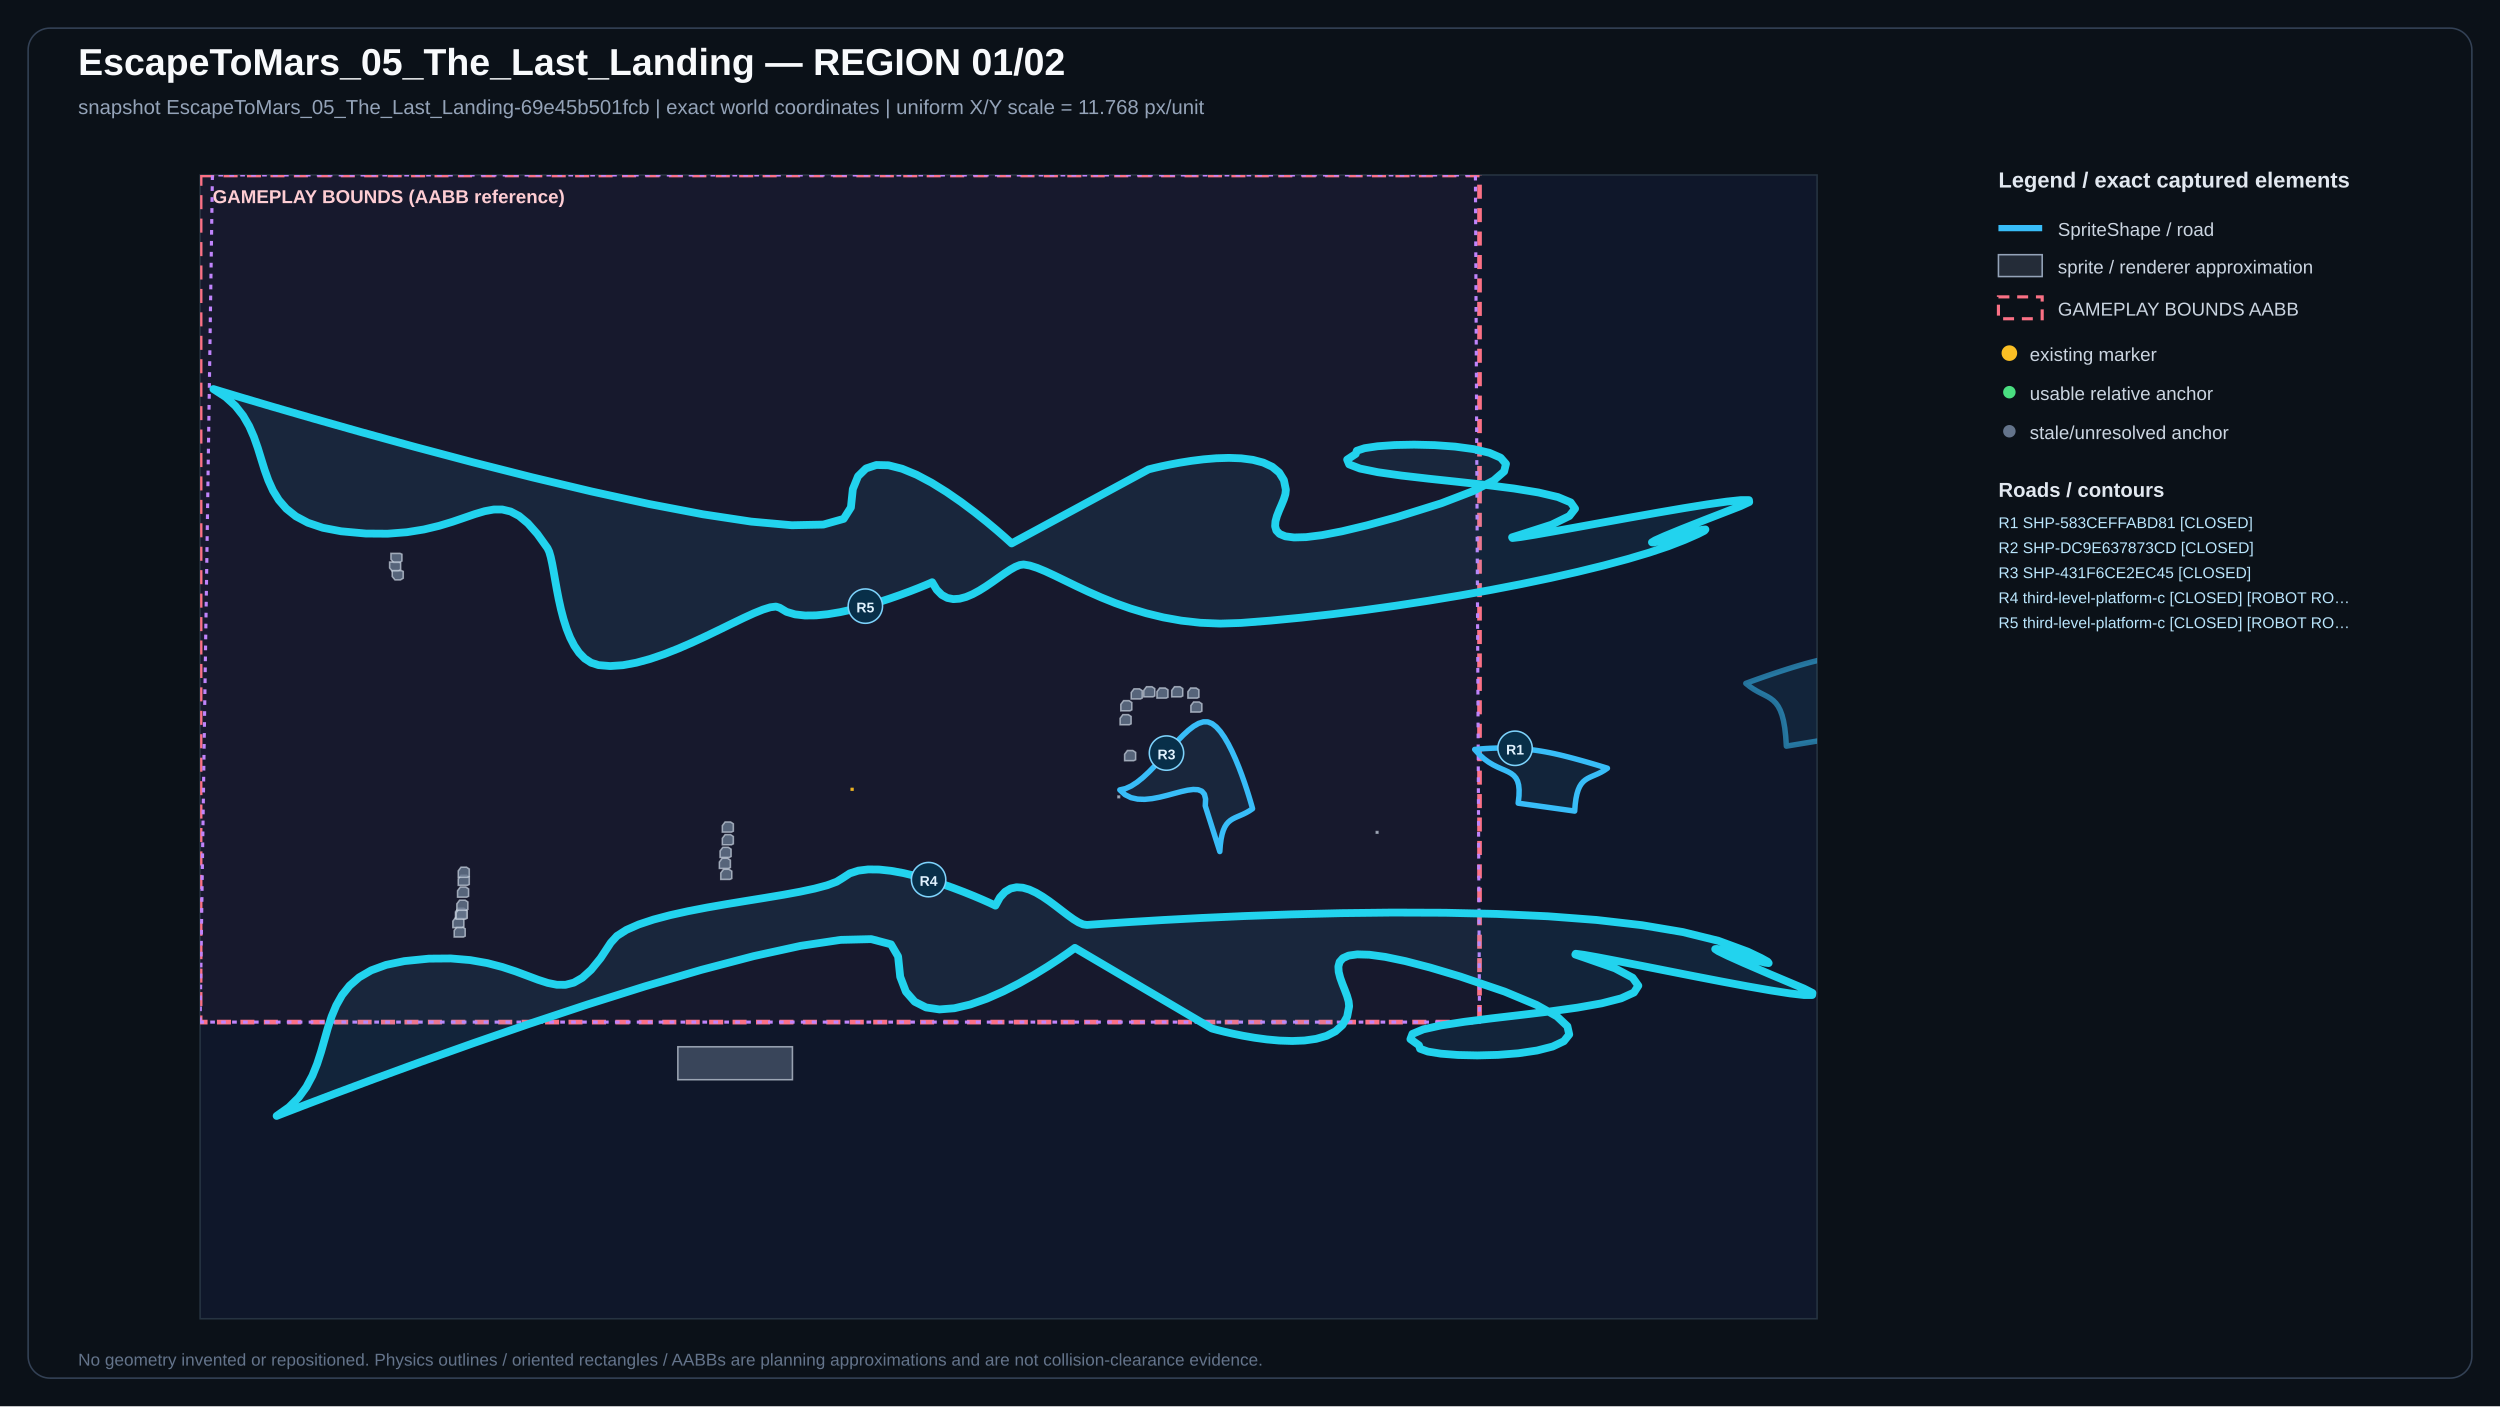
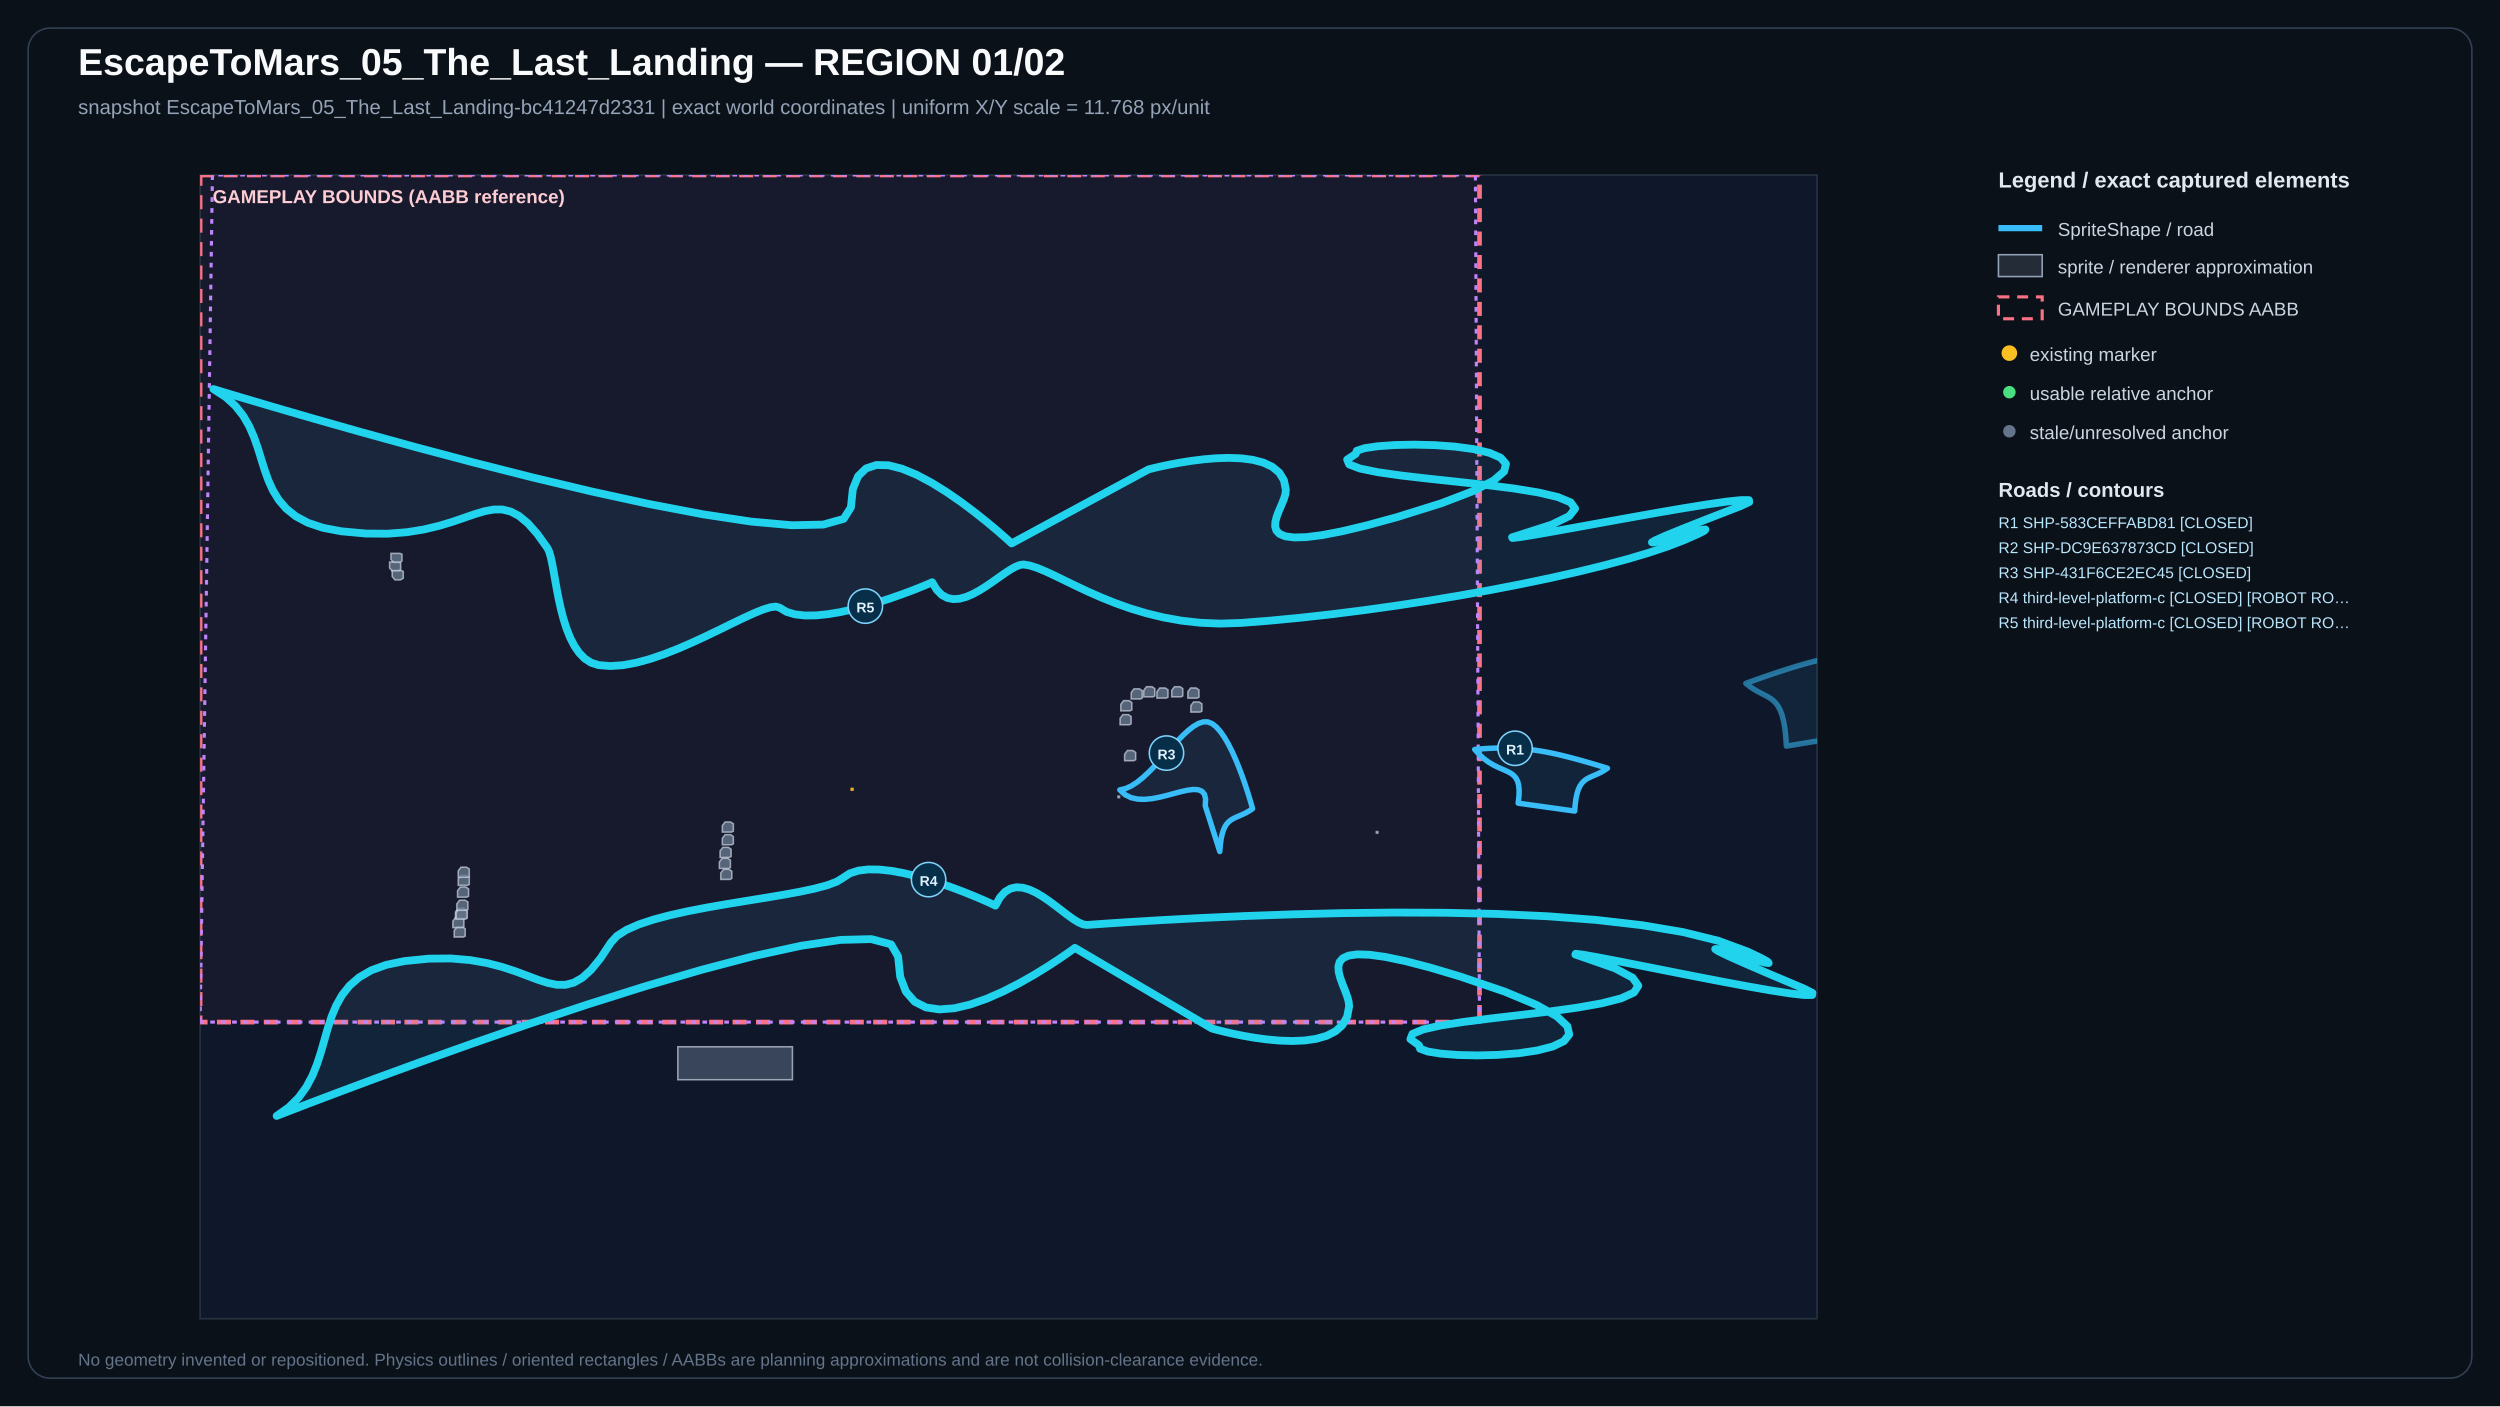
<svg xmlns="http://www.w3.org/2000/svg" viewBox="0 0 1600 900">
  <rect width="1600" height="900" fill="#0b1118" />
  <rect x="18" y="18" width="1564" height="864" rx="14" fill="none" stroke="#334155" />
  <text x="50" y="48" fill="#f8fafc" font-size="24" font-family="Arial,sans-serif" font-weight="700">EscapeToMars_05_The_Last_Landing — REGION 01/02</text>
-   <text x="50" y="73" fill="#94a3b8" font-size="13" font-family="Arial,sans-serif">snapshot EscapeToMars_05_The_Last_Landing-69e45b501fcb | exact world coordinates | uniform X/Y scale = 11.768 px/unit</text>
+   <text x="50" y="73" fill="#94a3b8" font-size="13" font-family="Arial,sans-serif">snapshot EscapeToMars_05_The_Last_Landing-bc41247d2331 | exact world coordinates | uniform X/Y scale = 11.768 px/unit</text>
  <rect x="128.076" y="112" width="1034.848" height="732" fill="#0f172a" stroke="#263341" />
  <defs>
    <clipPath id="plotClip">
      <rect x="128.076" y="112" width="1034.848" height="732" />
    </clipPath>
  </defs>
  <g clip-path="url(#plotClip)">
    <rect x="128.076" y="112" width="818.815" height="542.137" fill="#fb7185" fill-opacity="0.035" stroke="#fb7185" stroke-width="3" stroke-dasharray="9 6" />
    <text x="136.076" y="130" fill="#fecdd3" font-size="12" font-family="Arial,sans-serif" font-weight="700">GAMEPLAY BOUNDS (AABB reference)</text>
    <polygon points="128.076,654.137 135.949,112 944.267,112 946.891,654.137" fill="none" stroke="#c084fc" stroke-width="2" stroke-dasharray="3 4" />
    <polygon points="1227.823,822.902 1227.823,844 1301.177,844 1301.177,822.902" fill="#64748b" fill-opacity="0.22" stroke="#cbd5e1" stroke-opacity="0.7" stroke-width="1" />
    <polygon points="251.958,360.125 250.193,357.963 250.193,354.18 256.077,354.18 257.254,354.72 257.254,359.044 255.489,360.125" fill="#64748b" fill-opacity="0.82" stroke="#cbd5e1" stroke-opacity="0.7" stroke-width="1" />
    <polygon points="251.112,365.662 249.347,363.5 249.347,359.717 255.231,359.717 256.408,360.257 256.408,364.581 254.642,365.662" fill="#64748b" fill-opacity="0.82" stroke="#cbd5e1" stroke-opacity="0.7" stroke-width="1" />
    <polygon points="252.781,371.128 251.016,368.966 251.016,365.183 256.9,365.183 258.077,365.723 258.077,370.047 256.311,371.128" fill="#64748b" fill-opacity="0.82" stroke="#cbd5e1" stroke-opacity="0.7" stroke-width="1" />
    <polygon points="292.44,593.214 290.674,595.568 290.674,599.687 296.558,599.687 297.735,599.098 297.735,594.391 295.97,593.214" fill="#64748b" fill-opacity="0.82" stroke="#cbd5e1" stroke-opacity="0.7" stroke-width="1" />
    <polygon points="291.593,587.187 289.828,589.54 289.828,593.659 295.712,593.659 296.889,593.071 296.889,588.364 295.124,587.187" fill="#64748b" fill-opacity="0.82" stroke="#cbd5e1" stroke-opacity="0.7" stroke-width="1" />
    <polygon points="462.606,542.289 460.841,544.642 460.841,548.761 466.725,548.761 467.902,548.173 467.902,543.466 466.136,542.289" fill="#64748b" fill-opacity="0.82" stroke="#cbd5e1" stroke-opacity="0.7" stroke-width="1" />
    <polygon points="464.053,534.175 462.287,536.528 462.287,540.647 468.171,540.647 469.348,540.059 469.348,535.351 467.583,534.175" fill="#64748b" fill-opacity="0.82" stroke="#cbd5e1" stroke-opacity="0.7" stroke-width="1" />
    <polygon points="464.053,526.061 462.287,528.414 462.287,532.533 468.171,532.533 469.348,531.944 469.348,527.237 467.583,526.061" fill="#64748b" fill-opacity="0.82" stroke="#cbd5e1" stroke-opacity="0.7" stroke-width="1" />
    <polygon points="721.518,480.351 719.752,482.705 719.752,486.823 725.636,486.823 726.813,486.235 726.813,481.528 725.048,480.351" fill="#64748b" fill-opacity="0.82" stroke="#cbd5e1" stroke-opacity="0.7" stroke-width="1" />
    <polygon points="718.625,457.361 716.86,459.715 716.86,463.833 722.743,463.833 723.92,463.245 723.92,458.538 722.155,457.361" fill="#64748b" fill-opacity="0.82" stroke="#cbd5e1" stroke-opacity="0.7" stroke-width="1" />
    <polygon points="719.07,448.436 717.305,450.789 717.305,454.908 723.188,454.908 724.365,454.32 724.365,449.612 722.6,448.436" fill="#64748b" fill-opacity="0.82" stroke="#cbd5e1" stroke-opacity="0.7" stroke-width="1" />
    <polygon points="725.746,440.863 723.98,443.216 723.98,447.335 729.864,447.335 731.041,446.746 731.041,442.039 729.276,440.863" fill="#64748b" fill-opacity="0.82" stroke="#cbd5e1" stroke-opacity="0.7" stroke-width="1" />
    <polygon points="733.757,439.51 731.991,441.864 731.991,445.982 737.875,445.982 739.052,445.394 739.052,440.687 737.287,439.51" fill="#64748b" fill-opacity="0.82" stroke="#cbd5e1" stroke-opacity="0.7" stroke-width="1" />
    <polygon points="742.213,440.322 740.448,442.675 740.448,446.794 746.331,446.794 747.508,446.205 747.508,441.498 745.743,440.322" fill="#64748b" fill-opacity="0.82" stroke="#cbd5e1" stroke-opacity="0.7" stroke-width="1" />
    <polygon points="751.67,439.51 749.905,441.864 749.905,445.982 755.789,445.982 756.966,445.394 756.966,440.687 755.2,439.51" fill="#64748b" fill-opacity="0.82" stroke="#cbd5e1" stroke-opacity="0.7" stroke-width="1" />
    <polygon points="293.262,581.236 291.497,583.59 291.497,587.709 297.381,587.709 298.558,587.12 298.558,582.413 296.792,581.236" fill="#64748b" fill-opacity="0.82" stroke="#cbd5e1" stroke-opacity="0.7" stroke-width="1" />
    <polygon points="762.018,440.322 760.252,442.675 760.252,446.794 766.136,446.794 767.313,446.205 767.313,441.498 765.548,440.322" fill="#64748b" fill-opacity="0.82" stroke="#cbd5e1" stroke-opacity="0.7" stroke-width="1" />
    <polygon points="763.909,449.247 762.144,451.601 762.144,455.719 768.028,455.719 769.205,455.131 769.205,450.424 767.44,449.247" fill="#64748b" fill-opacity="0.82" stroke="#cbd5e1" stroke-opacity="0.7" stroke-width="1" />
    <polygon points="293.707,581.777 291.942,584.131 291.942,588.25 297.826,588.25 299.003,587.661 299.003,582.954 297.238,581.777" fill="#64748b" fill-opacity="0.82" stroke="#cbd5e1" stroke-opacity="0.7" stroke-width="1" />
    <polygon points="294.152,576.097 292.387,578.451 292.387,582.57 298.271,582.57 299.448,581.981 299.448,577.274 297.683,576.097" fill="#64748b" fill-opacity="0.82" stroke="#cbd5e1" stroke-opacity="0.7" stroke-width="1" />
    <polygon points="294.597,567.713 292.832,570.066 292.832,574.185 298.716,574.185 299.893,573.597 299.893,568.89 298.128,567.713" fill="#64748b" fill-opacity="0.82" stroke="#cbd5e1" stroke-opacity="0.7" stroke-width="1" />
    <polygon points="295.042,560.14 293.277,562.493 293.277,566.612 299.161,566.612 300.338,566.024 300.338,561.317 298.573,560.14" fill="#64748b" fill-opacity="0.82" stroke="#cbd5e1" stroke-opacity="0.7" stroke-width="1" />
    <polygon points="295.042,555.001 293.277,557.354 293.277,561.473 299.161,561.473 300.338,560.885 300.338,556.178 298.573,555.001" fill="#64748b" fill-opacity="0.82" stroke="#cbd5e1" stroke-opacity="0.7" stroke-width="1" />
    <polygon points="463.051,556.353 461.286,558.707 461.286,562.825 467.17,562.825 468.347,562.237 468.347,557.53 466.581,556.353" fill="#64748b" fill-opacity="0.82" stroke="#cbd5e1" stroke-opacity="0.7" stroke-width="1" />
    <polygon points="462.161,549.321 460.396,551.675 460.396,555.793 466.28,555.793 467.457,555.205 467.457,550.498 465.691,549.321" fill="#64748b" fill-opacity="0.82" stroke="#cbd5e1" stroke-opacity="0.7" stroke-width="1" />
    <polygon points="2075.7,687.323 2078.036,686.228 2078.406,684.105 2079.369,681.974 2079.802,681.614 2082.719,680.157 2086.018,676.93 2087.792,676.726 2092.299,678.242 2093.214,678.933 2096.021,678.536 2096.497,679.41 2096.992,680.813 2099.316,679.365 2102.808,677.37 2106.04,676.437 2109.582,675.852 2111.214,675.826 2111.833,676.521 2112.309,677.396 2112.255,680.042 2112.756,681.621 2114.173,683.892 2116.887,685.083 2118.254,685.943 2118.87,703.217 2072.433,703.953 2071.993,691.614 2074.396,688.225" fill="#64748b" fill-opacity="0.5" stroke="#cbd5e1" stroke-opacity="0.7" stroke-width="1" />
    <polygon points="433.809,669.923 433.809,691.021 507.162,691.021 507.162,669.923" fill="#64748b" fill-opacity="0.5" stroke="#cbd5e1" stroke-opacity="0.7" stroke-width="1" />
    <rect x="880.843" y="532.199" width="1" height="1" fill="#64748b" fill-opacity="0.82" stroke="#cbd5e1" stroke-opacity="0.65" stroke-width="1" />
    <rect x="715.506" y="509.488" width="1" height="1" fill="#64748b" fill-opacity="0.82" stroke="#cbd5e1" stroke-opacity="0.65" stroke-width="1" />
    <rect x="544.858" y="504.662" width="1" height="1" fill="#f59e0b" fill-opacity="0.58" stroke="#fbbf24" stroke-opacity="0.65" stroke-width="1" />
    <rect x="544.858" y="504.662" width="1" height="1" fill="#f59e0b" fill-opacity="0.58" stroke="#fbbf24" stroke-opacity="0.65" stroke-width="1" />
-     <rect x="2067.6" y="638.047" width="54.753" height="75.815" fill="#f59e0b" fill-opacity="0.35" stroke="#fbbf24" stroke-opacity="0.65" stroke-width="1" />
-     <rect x="2065.53" y="656.272" width="59.577" height="62.962" fill="#f59e0b" fill-opacity="0.35" stroke="#fbbf24" stroke-opacity="0.65" stroke-width="1" />
+     <rect x="2067.751" y="651.745" width="55.288" height="65.216" fill="#f59e0b" fill-opacity="0.35" stroke="#fbbf24" stroke-opacity="0.65" stroke-width="1" />
+     <rect x="2071.529" y="666.805" width="50.288" height="57.336" fill="#f59e0b" fill-opacity="0.35" stroke="#fbbf24" stroke-opacity="0.65" stroke-width="1" />
    <rect x="1992.544" y="587.134" width="205.228" height="205.228" fill="#f59e0b" fill-opacity="0.35" stroke="#fbbf24" stroke-opacity="0.65" stroke-width="1" />
    <path d="M1007.793,519.088 L1007.387,519.031 L1006.239,518.871 L1004.456,518.622 L1002.143,518.299 L999.406,517.916 L996.351,517.489 L993.085,517.033 L989.712,516.561 L986.339,516.09 L983.073,515.633 L980.018,515.207 L977.281,514.824 L974.968,514.501 L973.185,514.252 L972.037,514.091 L971.631,514.034 L972.149,509.369 L972.237,505.531 L971.922,502.415 L971.231,499.916 L970.194,497.929 L968.837,496.347 L967.187,495.065 L965.274,493.979 L963.125,492.981 L960.768,491.968 L958.229,490.833 L955.539,489.471 L952.723,487.777 L949.809,485.645 L946.827,482.969 L943.802,479.644 L947.366,479.327 L950.817,479.076 L954.165,478.892 L957.417,478.771 L960.582,478.713 L963.669,478.716 L966.685,478.779 L969.639,478.899 L972.541,479.077 L975.397,479.309 L978.217,479.595 L981.009,479.933 L983.782,480.322 L986.543,480.76 L989.301,481.245 L992.065,481.777 L994.891,482.371 L997.847,483.043 L1000.89,483.778 L1003.977,484.559 L1007.064,485.37 L1010.11,486.195 L1013.07,487.018 L1015.901,487.823 L1018.561,488.594 L1021.006,489.314 L1023.193,489.968 L1025.079,490.539 L1026.621,491.011 L1027.776,491.368 L1028.5,491.594 L1028.752,491.673 L1026.653,493.092 L1024.635,494.244 L1022.703,495.193 L1020.863,496.006 L1019.119,496.749 L1017.477,497.487 L1015.942,498.287 L1014.519,499.213 L1013.213,500.332 L1012.03,501.709 L1010.974,503.411 L1010.051,505.503 L1009.267,508.051 L1008.625,511.121 L1008.132,514.778 L1007.793,519.088 Z" fill="#38bdf8" fill-opacity="0.08" stroke="#38bdf8" stroke-opacity="1" stroke-width="3.5" stroke-linecap="round" stroke-linejoin="round" />
    <circle cx="969.639" cy="478.899" r="11" fill="#082f49" stroke="#7dd3fc" />
    <text x="969.639" y="482.899" text-anchor="middle" fill="#e0f2fe" font-size="9" font-family="Arial,sans-serif" font-weight="700">R1</text>
    <path d="M1143.271,477.533 L1143.773,477.45 L1145.194,477.215 L1147.402,476.85 L1150.266,476.376 L1153.655,475.815 L1157.437,475.19 L1161.481,474.521 L1165.657,473.83 L1169.832,473.14 L1173.877,472.471 L1177.659,471.845 L1181.047,471.285 L1183.911,470.811 L1186.119,470.446 L1187.54,470.211 L1188.043,470.127 L1187.401,463.291 L1187.292,457.667 L1187.683,453.102 L1188.537,449.44 L1189.822,446.528 L1191.503,444.21 L1193.544,442.332 L1195.913,440.74 L1198.574,439.279 L1201.493,437.794 L1204.635,436.131 L1207.967,434.135 L1211.453,431.653 L1215.06,428.528 L1218.753,424.607 L1222.497,419.736 L1218.085,419.27 L1213.812,418.904 L1209.668,418.633 L1205.641,418.456 L1201.723,418.371 L1197.901,418.376 L1194.167,418.467 L1190.509,418.644 L1186.916,418.904 L1183.38,419.245 L1179.888,419.664 L1176.432,420.159 L1172.999,420.729 L1169.581,421.37 L1166.165,422.082 L1162.743,422.86 L1159.245,423.73 L1155.585,424.716 L1151.818,425.792 L1147.996,426.937 L1144.173,428.126 L1140.402,429.335 L1136.738,430.541 L1133.232,431.721 L1129.939,432.85 L1126.912,433.905 L1124.204,434.863 L1121.869,435.699 L1119.959,436.391 L1118.53,436.915 L1117.632,437.246 L1117.322,437.362 L1119.92,439.441 L1122.419,441.128 L1124.811,442.519 L1127.089,443.711 L1129.248,444.799 L1131.281,445.881 L1133.182,447.052 L1134.944,448.41 L1136.56,450.049 L1138.025,452.068 L1139.332,454.562 L1140.474,457.627 L1141.446,461.36 L1142.24,465.858 L1142.85,471.217 L1143.271,477.533 Z" fill="#38bdf8" fill-opacity="0.08" stroke="#38bdf8" stroke-opacity="0.55" stroke-width="3.5" stroke-linecap="round" stroke-linejoin="round" />
    <circle cx="1190.509" cy="418.644" r="11" fill="#082f49" stroke="#7dd3fc" />
    <text x="1190.509" y="422.644" text-anchor="middle" fill="#e0f2fe" font-size="9" font-family="Arial,sans-serif" font-weight="700">R2</text>
    <path d="M780.675,544.977 L780.571,544.649 L780.275,543.722 L779.816,542.281 L779.221,540.412 L778.516,538.2 L777.73,535.732 L776.889,533.092 L776.021,530.367 L775.152,527.642 L774.311,525.002 L773.525,522.534 L772.82,520.322 L772.225,518.453 L771.766,517.012 L771.47,516.085 L771.366,515.756 L771.583,511.362 L770.818,508.291 L769.178,506.368 L766.771,505.415 L763.701,505.256 L760.075,505.716 L756,506.617 L751.583,507.784 L746.93,509.041 L742.146,510.211 L737.34,511.117 L732.617,511.584 L728.083,511.436 L723.846,510.495 L720.011,508.587 L716.685,505.533 L720.339,504.703 L724.046,503.004 L727.791,500.568 L731.558,497.527 L735.333,494.015 L739.1,490.162 L742.844,486.101 L746.55,481.964 L750.202,477.884 L753.787,473.993 L757.287,470.423 L760.689,467.306 L763.976,464.775 L767.135,462.962 L770.149,461.998 L773.004,462.017 L775.739,463.124 L778.439,465.245 L781.085,468.231 L783.656,471.932 L786.134,476.198 L788.499,480.879 L790.731,485.826 L792.811,490.888 L794.72,495.916 L796.437,500.76 L797.944,505.269 L799.22,509.295 L800.247,512.687 L801.005,515.296 L801.474,516.971 L801.634,517.562 L799.535,518.981 L797.517,520.133 L795.585,521.082 L793.745,521.895 L792.001,522.638 L790.359,523.376 L788.824,524.176 L787.401,525.102 L786.095,526.221 L784.912,527.598 L783.857,529.3 L782.934,531.392 L782.149,533.94 L781.508,537.01 L781.015,540.667 L780.675,544.977 Z" fill="#38bdf8" fill-opacity="0.08" stroke="#38bdf8" stroke-opacity="1" stroke-width="3.5" stroke-linecap="round" stroke-linejoin="round" />
    <circle cx="746.55" cy="481.964" r="11" fill="#082f49" stroke="#7dd3fc" />
    <text x="746.55" y="485.964" text-anchor="middle" fill="#e0f2fe" font-size="9" font-family="Arial,sans-serif" font-weight="700">R3</text>
    <path d="M863.438,644.043 L862.175,650.725 L859.181,656.015 L854.705,660.048 L848.999,662.955 L842.311,664.868 L834.892,665.92 L826.993,666.243 L818.862,665.97 L810.752,665.233 L802.911,664.165 L795.59,662.898 L789.04,661.564 L783.509,660.296 L779.249,659.227 L776.51,658.488 L775.541,658.212 L774.557,657.633 L771.776,655.997 L767.456,653.454 L761.852,650.155 L755.222,646.252 L747.821,641.896 L739.907,637.238 L731.737,632.429 L723.566,627.62 L715.652,622.962 L708.252,618.606 L701.621,614.703 L696.017,611.405 L691.697,608.862 L688.916,607.225 L687.932,606.646 L686.667,607.58 L683.09,610.138 L677.532,613.956 L670.321,618.668 L661.788,623.909 L652.26,629.315 L642.068,634.52 L631.541,639.16 L621.008,642.869 L610.798,645.283 L601.241,646.036 L592.667,644.763 L585.404,641.101 L579.781,634.683 L576.129,625.144 L574.777,612.12 L570.254,604.385 L557.59,601.033 L537.947,601.527 L512.49,605.332 L482.381,611.912 L448.786,620.731 L412.867,631.253 L375.788,642.942 L338.713,655.263 L302.805,667.68 L269.229,679.656 L239.149,690.657 L213.727,700.145 L194.127,707.586 L181.515,712.444 L177.051,714.182 L184.931,708.614 L191.196,702.377 L196.111,695.596 L199.946,688.398 L202.966,680.907 L205.438,673.25 L207.63,665.55 L209.808,657.935 L212.24,650.53 L215.193,643.459 L218.933,636.85 L223.728,630.826 L229.844,625.513 L237.55,621.038 L247.11,617.525 L258.794,615.101 L274.552,613.529 L288.535,613.41 L300.91,614.455 L311.842,616.378 L321.497,618.891 L330.042,621.707 L337.641,624.539 L344.462,627.099 L350.67,629.1 L356.43,630.256 L361.909,630.278 L367.273,628.88 L372.688,625.774 L378.319,620.674 L384.332,613.291 L390.894,603.339 L394.834,599.015 L400.904,595.135 L408.8,591.654 L418.22,588.526 L428.858,585.706 L440.411,583.147 L452.576,580.803 L465.048,578.629 L477.525,576.578 L489.702,574.606 L501.276,572.665 L511.943,570.71 L521.4,568.696 L529.342,566.576 L535.466,564.304 L539.468,561.835 L543.863,558.967 L549.317,557.206 L555.652,556.428 L562.69,556.51 L570.253,557.327 L578.162,558.758 L586.239,560.678 L594.305,562.963 L602.183,565.491 L609.694,568.138 L616.66,570.78 L622.902,573.294 L628.243,575.556 L632.503,577.443 L635.506,578.832 L637.071,579.599 L639.969,574.35 L643.229,570.763 L646.795,568.652 L650.611,567.835 L654.622,568.127 L658.771,569.344 L663.004,571.303 L667.264,573.819 L671.496,576.71 L675.644,579.79 L679.651,582.876 L683.464,585.785 L687.025,588.332 L690.278,590.333 L693.17,591.605 L695.642,591.963 L706.99,591.161 L723.385,590.078 L744.176,588.826 L768.712,587.521 L796.344,586.275 L826.42,585.202 L858.29,584.417 L891.303,584.032 L924.809,584.162 L958.158,584.92 L990.698,586.419 L1021.78,588.775 L1050.753,592.1 L1076.966,596.508 L1099.769,602.113 L1118.511,609.029 L1127.076,613.122 L1131.304,615.469 L1131.943,616.37 L1129.744,616.122 L1125.453,615.027 L1119.82,613.383 L1113.594,611.49 L1107.524,609.647 L1102.358,608.153 L1098.844,607.308 L1097.732,607.412 L1099.771,608.764 L1105.708,611.662 L1116.294,616.408 L1132.276,623.299 L1154.403,632.636 L1159.976,635.467 L1159.815,636.798 L1154.739,636.834 L1145.566,635.78 L1133.115,633.842 L1118.202,631.224 L1101.646,628.132 L1084.265,624.769 L1066.877,621.342 L1050.3,618.056 L1035.352,615.115 L1022.85,612.724 L1013.614,611.088 L1008.461,610.413 L1008.208,610.904 L1013.674,612.764 L1033.608,619.735 L1044.859,625.728 L1048.529,630.854 L1045.721,635.223 L1037.538,638.947 L1025.083,642.136 L1009.458,644.901 L991.766,647.353 L973.109,649.603 L954.591,651.761 L937.313,653.939 L922.379,656.246 L910.891,658.794 L903.953,661.694 L902.666,665.056 L908.133,668.991 L908.839,671.191 L913.82,672.995 L922.187,674.347 L933.051,675.19 L945.522,675.467 L958.711,675.121 L971.729,674.097 L983.687,672.336 L993.695,669.783 L1000.864,666.38 L1004.305,662.07 L1003.13,656.798 L996.447,650.506 L983.369,643.137 L963.007,634.635 L934.47,624.943 L915.29,619.231 L899.407,615.102 L886.534,612.415 L876.387,611.026 L868.68,610.795 L863.129,611.578 L859.448,613.236 L857.352,615.625 L856.557,618.603 L856.776,622.03 L857.725,625.762 L859.119,629.658 L860.672,633.576 L862.1,637.374 L863.117,640.91 L863.438,644.043 Z" fill="#38bdf8" fill-opacity="0.08" stroke="#22d3ee" stroke-opacity="1" stroke-width="5" stroke-linecap="round" stroke-linejoin="round" />
    <circle cx="594.305" cy="562.963" r="11" fill="#082f49" stroke="#7dd3fc" />
    <text x="594.305" y="566.963" text-anchor="middle" fill="#e0f2fe" font-size="9" font-family="Arial,sans-serif" font-weight="700">R4</text>
    <path d="M822.957,313.434 L821.694,307.296 L818.7,302.436 L814.224,298.732 L808.518,296.062 L801.83,294.304 L794.411,293.338 L786.511,293.041 L778.381,293.292 L770.271,293.969 L762.43,294.95 L755.109,296.114 L748.559,297.339 L743.028,298.503 L738.768,299.486 L736.029,300.165 L735.06,300.418 L734.076,300.95 L731.295,302.453 L726.975,304.789 L721.371,307.819 L714.74,311.404 L707.34,315.406 L699.426,319.685 L691.255,324.102 L683.085,328.52 L675.171,332.799 L667.77,336.8 L661.14,340.385 L655.536,343.415 L651.216,345.751 L648.435,347.255 L647.451,347.787 L646.301,346.727 L643.051,343.806 L638,339.412 L631.447,333.933 L623.691,327.756 L615.032,321.271 L605.768,314.864 L596.2,308.924 L586.626,303.839 L577.345,299.996 L568.657,297.785 L560.86,297.592 L554.255,299.806 L549.139,304.814 L545.813,313.005 L544.576,324.767 L539.939,332.074 L526.948,335.725 L506.798,336.158 L480.683,333.814 L449.797,329.131 L415.332,322.55 L378.485,314.51 L340.447,305.45 L302.413,295.81 L265.577,286.029 L231.133,276.547 L200.274,267.803 L174.194,260.238 L154.088,254.29 L141.149,250.399 L136.57,249.004 L144.45,254.119 L150.715,259.848 L155.63,266.077 L159.465,272.689 L162.485,279.57 L164.957,286.605 L167.149,293.677 L169.327,300.672 L171.759,307.475 L174.712,313.97 L178.452,320.042 L183.247,325.575 L189.363,330.455 L197.068,334.566 L206.629,337.793 L218.313,340.02 L234.071,341.464 L248.054,341.573 L260.429,340.613 L271.361,338.847 L281.016,336.538 L289.561,333.952 L297.16,331.35 L303.981,328.999 L310.189,327.16 L315.949,326.099 L321.428,326.078 L326.792,327.363 L332.207,330.215 L337.838,334.901 L343.851,341.683 L350.413,350.824 L351.484,353.121 L352.46,356.474 L353.388,360.727 L354.318,365.719 L355.296,371.293 L356.371,377.291 L357.591,383.553 L359.004,389.921 L360.658,396.236 L362.601,402.341 L364.881,408.076 L367.547,413.284 L370.646,417.805 L374.226,421.481 L378.336,424.153 L383.023,425.663 L390.561,426.282 L398.674,425.718 L407.23,424.143 L416.099,421.725 L425.148,418.635 L434.245,415.044 L443.261,411.121 L452.062,407.036 L460.518,402.959 L468.497,399.062 L475.867,395.512 L482.497,392.482 L488.255,390.141 L493.011,388.658 L496.632,388.205 L498.987,388.95 L503.382,391.585 L508.836,393.202 L515.171,393.917 L522.209,393.842 L529.772,393.091 L537.681,391.777 L545.758,390.013 L553.824,387.914 L561.702,385.592 L569.213,383.16 L576.179,380.733 L582.421,378.424 L587.762,376.346 L592.022,374.612 L595.024,373.337 L596.59,372.633 L599.488,377.454 L602.748,380.749 L606.314,382.688 L610.13,383.439 L614.141,383.171 L618.29,382.053 L622.523,380.253 L626.783,377.941 L631.015,375.286 L635.163,372.457 L639.17,369.622 L642.983,366.95 L646.544,364.61 L649.797,362.772 L652.689,361.604 L655.161,361.274 L659.169,361.966 L663.806,363.465 L669.07,365.645 L674.961,368.381 L681.479,371.546 L688.621,375.015 L696.388,378.661 L704.779,382.359 L713.792,385.982 L723.428,389.405 L733.684,392.502 L744.561,395.146 L756.057,397.211 L768.172,398.572 L780.905,399.102 L794.254,398.676 L813.105,397.191 L832.639,395.311 L852.678,393.07 L873.043,390.5 L893.557,387.632 L914.041,384.498 L934.317,381.131 L954.207,377.562 L973.532,373.824 L992.114,369.948 L1009.775,365.966 L1026.338,361.912 L1041.622,357.815 L1055.451,353.71 L1067.647,349.627 L1078.03,345.598 L1086.595,341.838 L1090.823,339.682 L1091.462,338.855 L1089.263,339.082 L1084.972,340.088 L1079.339,341.598 L1073.113,343.337 L1067.043,345.03 L1061.876,346.402 L1058.363,347.178 L1057.251,347.083 L1059.29,345.842 L1065.227,343.179 L1075.813,338.82 L1091.795,332.489 L1113.922,323.912 L1119.495,321.312 L1119.334,320.09 L1114.258,320.056 L1105.085,321.024 L1092.634,322.805 L1077.721,325.209 L1061.165,328.05 L1043.784,331.139 L1026.396,334.287 L1009.819,337.306 L994.871,340.007 L982.369,342.204 L973.133,343.706 L967.979,344.326 L967.727,343.876 L973.193,342.166 L993.127,335.763 L1004.378,330.258 L1008.048,325.55 L1005.24,321.536 L997.057,318.115 L984.602,315.186 L968.977,312.645 L951.285,310.393 L932.628,308.326 L914.109,306.344 L896.832,304.344 L881.898,302.224 L870.41,299.883 L863.472,297.22 L862.185,294.131 L867.652,290.516 L868.358,288.496 L873.339,286.839 L881.706,285.597 L892.57,284.823 L905.041,284.568 L918.23,284.885 L931.248,285.827 L943.206,287.444 L953.214,289.79 L960.383,292.916 L963.824,296.874 L962.648,301.717 L955.966,307.497 L942.888,314.266 L922.526,322.076 L893.989,330.979 L874.809,336.226 L858.926,340.019 L846.053,342.488 L835.906,343.763 L828.199,343.976 L822.648,343.256 L818.967,341.733 L816.871,339.539 L816.076,336.803 L816.295,333.655 L817.244,330.227 L818.638,326.648 L820.191,323.049 L821.619,319.56 L822.636,316.312 L822.957,313.434 Z" fill="#38bdf8" fill-opacity="0.08" stroke="#22d3ee" stroke-opacity="1" stroke-width="5" stroke-linecap="round" stroke-linejoin="round" />
    <circle cx="553.824" cy="387.914" r="11" fill="#082f49" stroke="#7dd3fc" />
    <text x="553.824" y="391.914" text-anchor="middle" fill="#e0f2fe" font-size="9" font-family="Arial,sans-serif" font-weight="700">R5</text>
  </g>
  <text x="1279" y="120" fill="#e2e8f0" font-size="14" font-family="Arial,sans-serif" font-weight="700">Legend / exact captured elements</text>
  <line x1="1279" y1="146" x2="1307" y2="146" stroke="#38bdf8" stroke-width="4" />
  <text x="1317" y="151" fill="#cbd5e1" font-size="12" font-family="Arial,sans-serif">SpriteShape / road</text>
  <rect x="1279" y="163" width="28" height="14" fill="#64748b" fill-opacity="0.28" stroke="#94a3b8" />
  <text x="1317" y="175" fill="#cbd5e1" font-size="12" font-family="Arial,sans-serif">sprite / renderer approximation</text>
  <rect x="1279" y="190" width="28" height="14" fill="none" stroke="#fb7185" stroke-width="2" stroke-dasharray="7 5" />
  <text x="1317" y="202" fill="#cbd5e1" font-size="12" font-family="Arial,sans-serif">GAMEPLAY BOUNDS AABB</text>
  <circle cx="1286" cy="226" r="5" fill="#fbbf24" />
  <text x="1299" y="231" fill="#cbd5e1" font-size="12" font-family="Arial,sans-serif">existing marker</text>
  <circle cx="1286" cy="251" r="4" fill="#4ade80" />
  <text x="1299" y="256" fill="#cbd5e1" font-size="12" font-family="Arial,sans-serif">usable relative anchor</text>
  <circle cx="1286" cy="276" r="4" fill="#64748b" />
  <text x="1299" y="281" fill="#cbd5e1" font-size="12" font-family="Arial,sans-serif">stale/unresolved anchor</text>
  <text x="1279" y="318" fill="#e2e8f0" font-size="13" font-family="Arial,sans-serif" font-weight="700">Roads / contours</text>
  <text x="1279" y="338" fill="#bae6fd" font-size="10" font-family="Arial,sans-serif">R1  SHP-583CEFFABD81 [CLOSED]</text>
  <text x="1279" y="354" fill="#bae6fd" font-size="10" font-family="Arial,sans-serif">R2  SHP-DC9E637873CD [CLOSED]</text>
  <text x="1279" y="370" fill="#bae6fd" font-size="10" font-family="Arial,sans-serif">R3  SHP-431F6CE2EC45 [CLOSED]</text>
  <text x="1279" y="386" fill="#bae6fd" font-size="10" font-family="Arial,sans-serif">R4  third-level-platform-c [CLOSED] [ROBOT RO…</text>
  <text x="1279" y="402" fill="#bae6fd" font-size="10" font-family="Arial,sans-serif">R5  third-level-platform-c [CLOSED] [ROBOT RO…</text>
  <text x="50" y="874" fill="#64748b" font-size="11" font-family="Arial,sans-serif">No geometry invented or repositioned. Physics outlines / oriented rectangles / AABBs are planning approximations and are not collision-clearance evidence.</text>
</svg>
